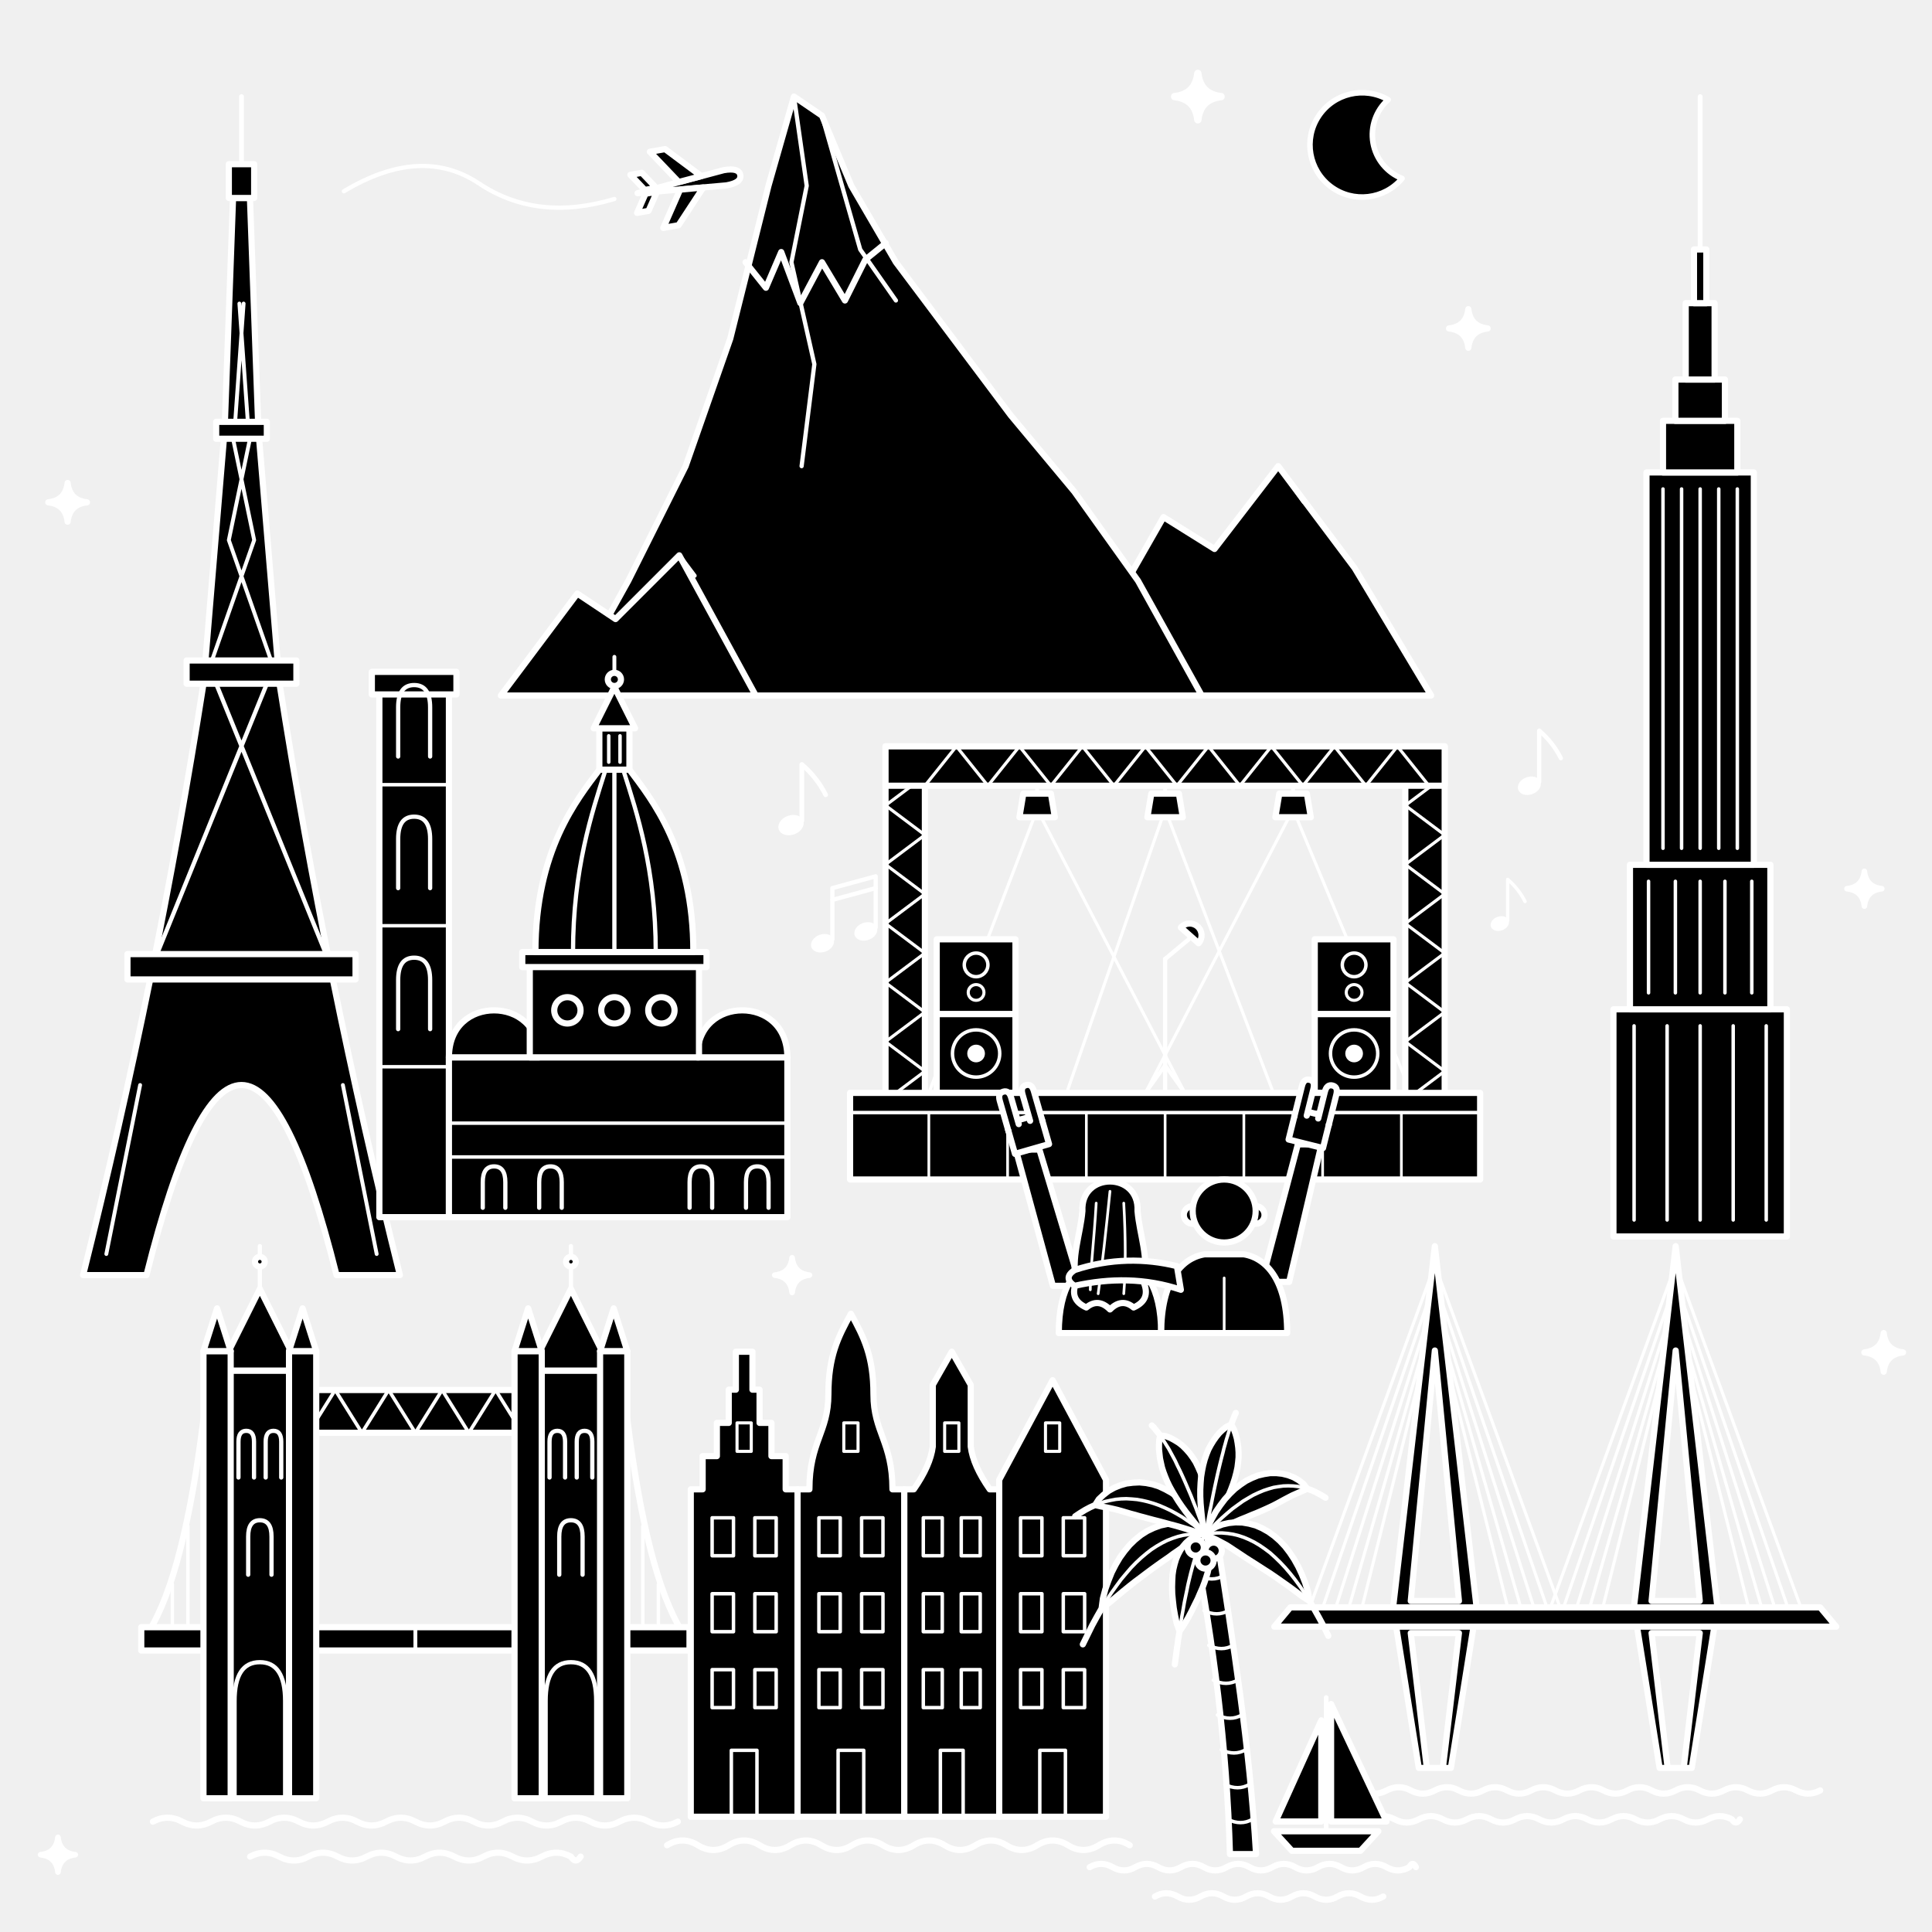
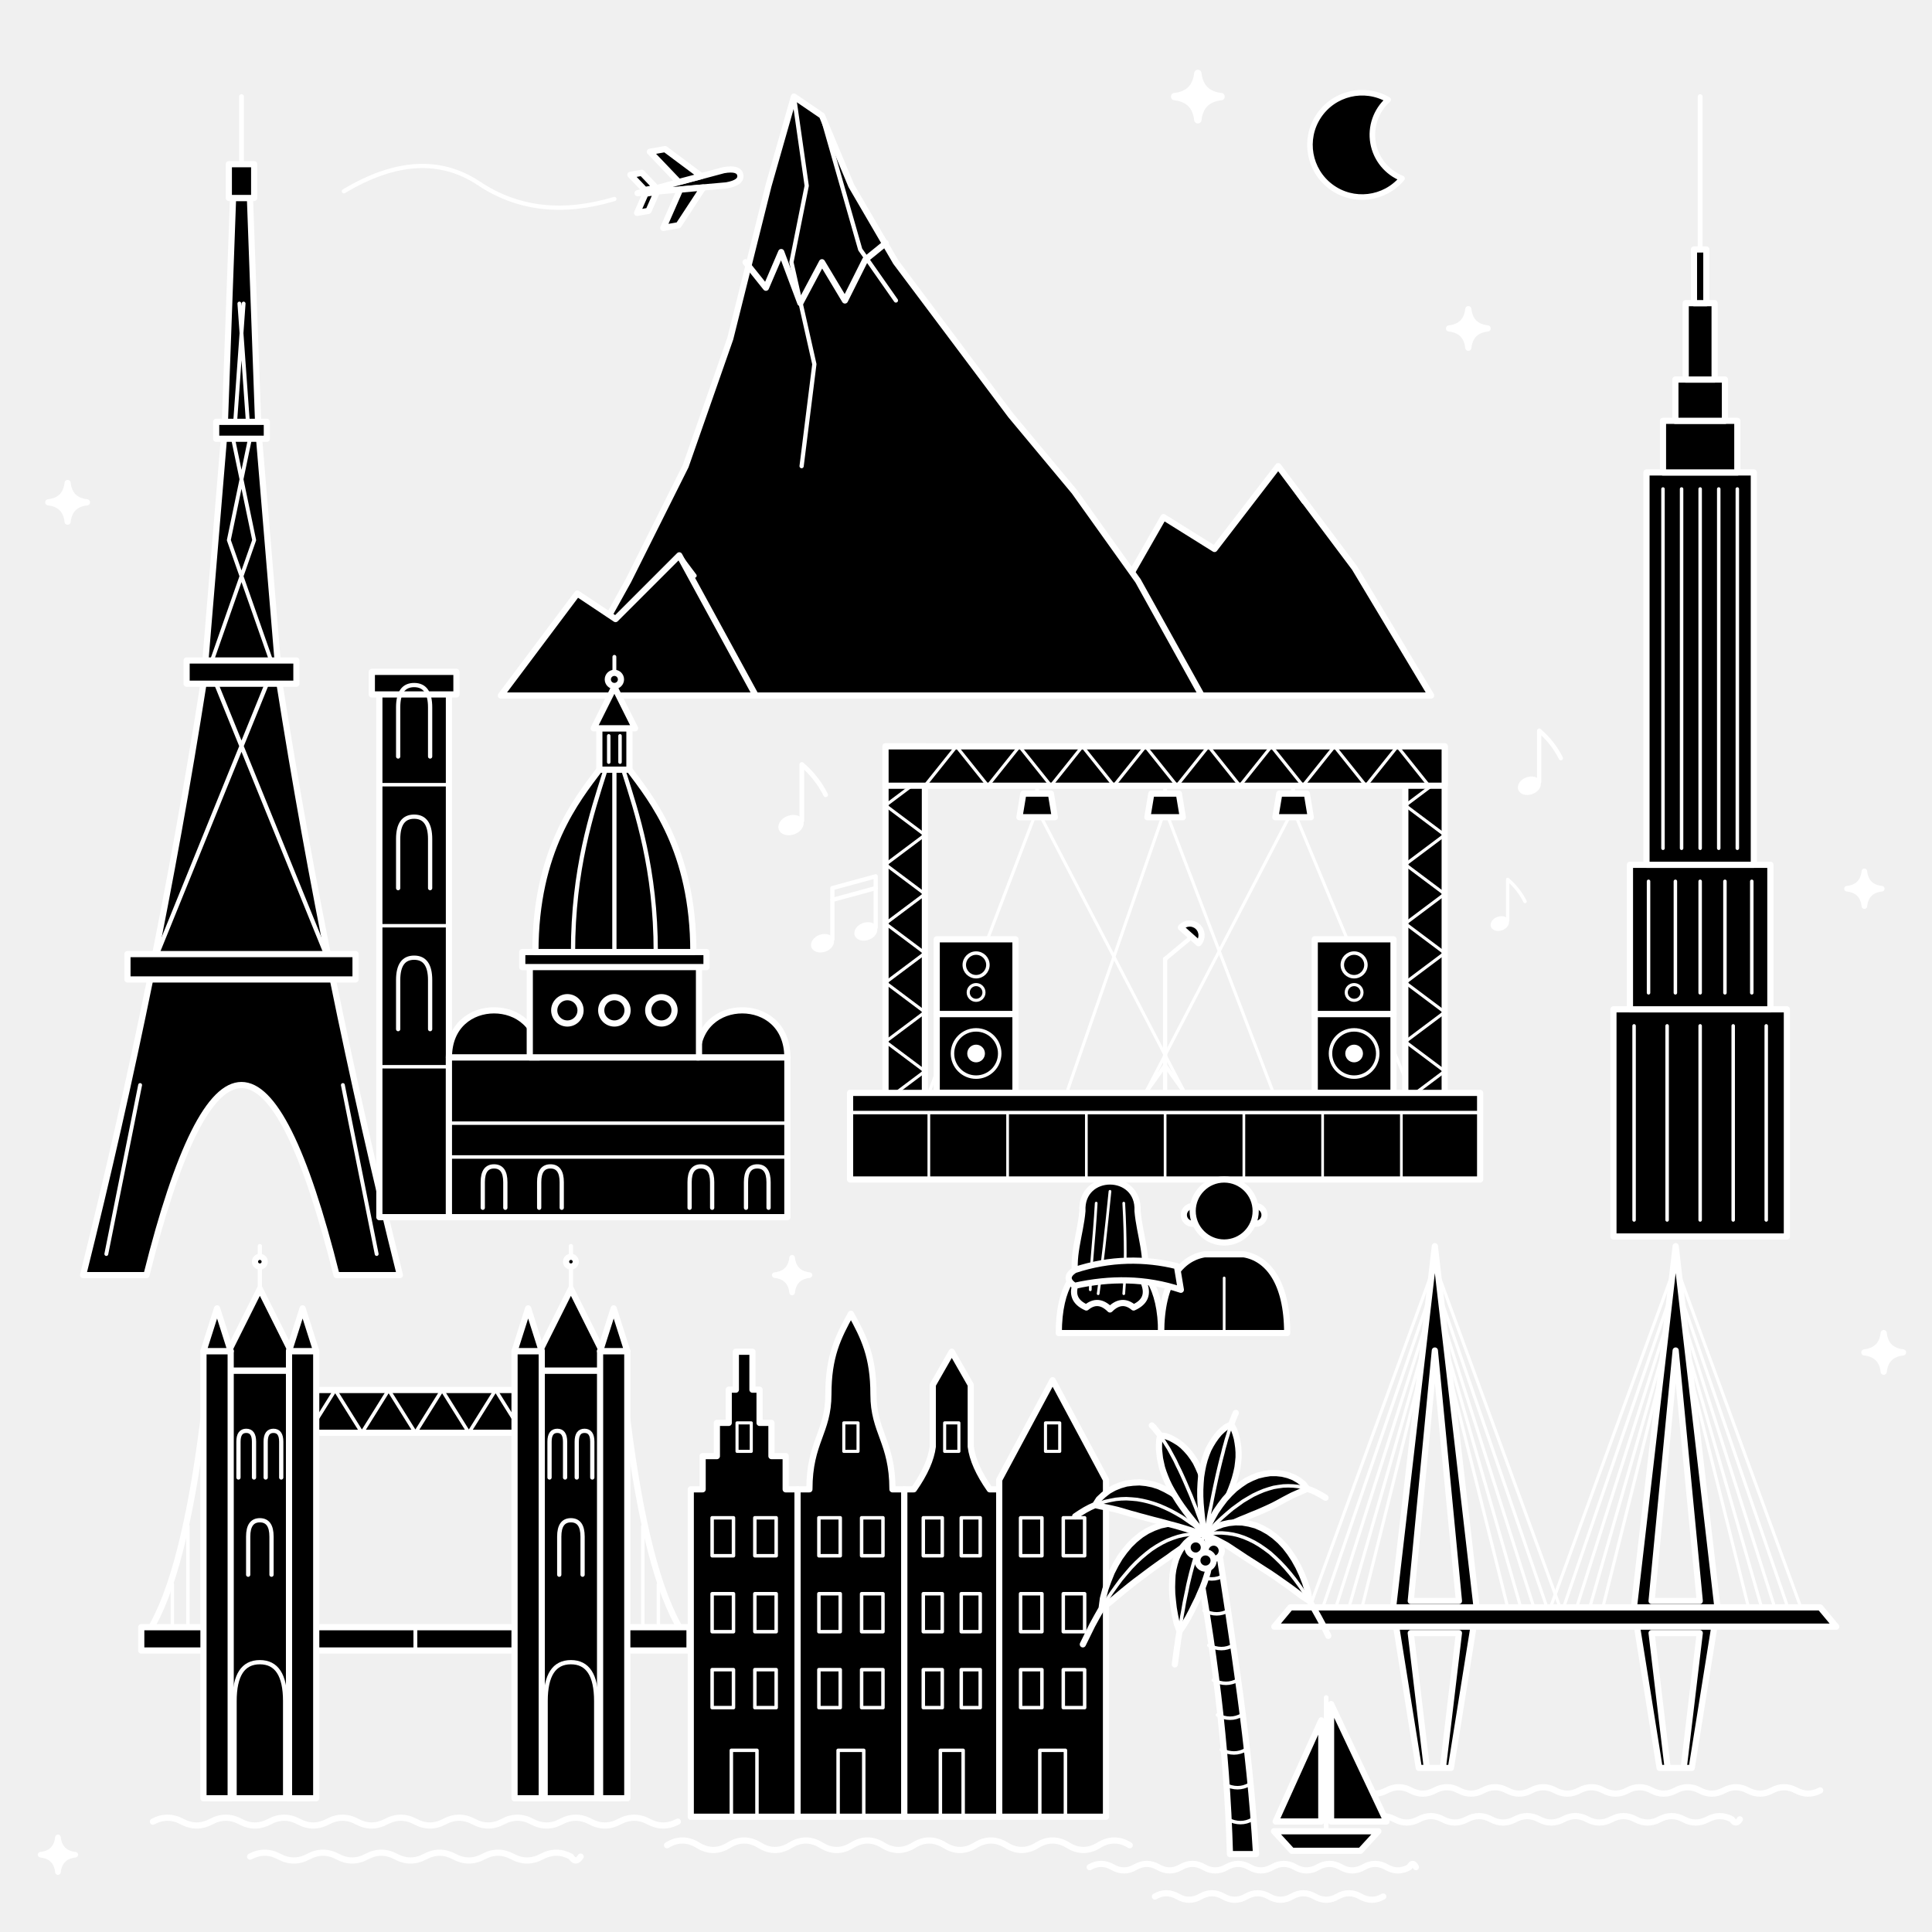
<svg xmlns="http://www.w3.org/2000/svg" viewBox="0 0 1000 1000" width="4000" height="4000">
  <g stroke="#fff" stroke-width="3.2" stroke-linejoin="round" stroke-linecap="round">
    <g transform="translate(500 360) rotate(0) scale(0.6596) translate(-925.0 -700)" stroke-width="4.852">
      <path d="M1000 700 L1080 560 L1120 585 L1170 520 L1230 600 L1290 700 Z" fill="#000" />
      <path d="M1150 545 L1170 520 L1190 548" fill="none" stroke-width="3.335" />
      <path d="M610 700 L660 610 L705 520 L740 420 L770 300 L790 230 L812 245 L835 300 L870 360 L915 420 L960 480 L1010 540 L1060 610 L1110 700 Z" fill="#000" />
      <path d="M752 360 L768 380 L780 352 L795 392 L812 360 L830 390 L846 358 L862 345" fill="none" />
      <path d="M790 230 L800 300 L788 360 L806 440 L796 520" fill="none" stroke-width="3.335" />
      <path d="M812 245 L842 350 L870 390" fill="none" stroke-width="3.335" />
      <path d="M560 700 L620 620 L650 640 L700 590 L760 700 Z" fill="#000" />
      <path d="M690 600 L700 590 L712 606" fill="none" stroke-width="3.335" />
    </g>
    <g transform="translate(125 660) rotate(0) scale(1.0932) translate(-340.0 -700)" stroke-width="2.927">
      <path d="M265 700 Q300 560 322 420 L332 300 L336 190 L344 190 L348 300 L358 420 Q380 560 415 700 L385 700 Q340 520 295 700 Z" fill="#000" />
      <rect x="286" y="548" width="108" height="12" fill="#000" />
      <rect x="314" y="409" width="52" height="11" fill="#000" />
      <rect x="328" y="296" width="24" height="8" fill="#000" />
      <rect x="334" y="174" width="12" height="16" fill="#000" />
      <path d="M340 174 V142" fill="none" stroke-width="2.287" />
      <path d="M300 548 L352 420 M380 548 L328 420" fill="none" stroke-width="2.012" />
      <path d="M326 409 L346 352 M354 409 L334 352 M334 352 L344 304 M346 352 L336 304 M337 296 L341 240 M343 296 L339 240" fill="none" stroke-width="1.830" />
      <path d="M276 690 L292 610 M404 690 L388 610" fill="none" stroke-width="1.830" />
    </g>
    <g transform="translate(880 640) rotate(0) scale(1.0688) translate(-1000.0 -700)" stroke-width="2.994">
      <rect x="958" y="590" width="84" height="110" fill="#000" />
      <rect x="966" y="520" width="68" height="70" fill="#000" />
      <rect x="974" y="330" width="52" height="190" fill="#000" />
      <rect x="982" y="305" width="36" height="25" fill="#000" />
      <rect x="988" y="285" width="24" height="20" fill="#000" />
      <rect x="993" y="248" width="14" height="37" fill="#000" />
      <rect x="997" y="222" width="6" height="26" fill="#000" />
      <path d="M1000 222 V148" fill="none" stroke-width="2.339" />
      <path d="M982 338 V512" fill="none" stroke-width="1.684" />
      <path d="M991 338 V512" fill="none" stroke-width="1.684" />
      <path d="M1000 338 V512" fill="none" stroke-width="1.684" />
      <path d="M1009 338 V512" fill="none" stroke-width="1.684" />
      <path d="M1018 338 V512" fill="none" stroke-width="1.684" />
      <path d="M975 528 V582" fill="none" stroke-width="1.684" />
      <path d="M988 528 V582" fill="none" stroke-width="1.684" />
      <path d="M1000 528 V582" fill="none" stroke-width="1.684" />
      <path d="M1012 528 V582" fill="none" stroke-width="1.684" />
      <path d="M1025 528 V582" fill="none" stroke-width="1.684" />
      <path d="M968 598 V692" fill="none" stroke-width="1.684" />
      <path d="M984 598 V692" fill="none" stroke-width="1.684" />
      <path d="M1000 598 V692" fill="none" stroke-width="1.684" />
      <path d="M1016 598 V692" fill="none" stroke-width="1.684" />
      <path d="M1032 598 V692" fill="none" stroke-width="1.684" />
    </g>
    <g transform="translate(300 630) rotate(0) scale(0.9732) translate(-501.5 -700)" stroke-width="3.288">
      <rect x="395" y="420" width="37" height="280" fill="#000" />
      <rect x="391" y="410" width="45" height="12" fill="#000" />
      <path d="M405 455 V428.9 Q405 417 413.5 417 Q422 417 422 428.9 V455" fill="none" stroke-width="2.261" />
      <path d="M405 525 V498.9 Q405 487 413.5 487 Q422 487 422 498.9 V525" fill="none" stroke-width="2.261" />
      <path d="M405 600 V573.9 Q405 562 413.5 562 Q422 562 422 573.9 V600" fill="none" stroke-width="2.261" />
      <path d="M395 470 H432 M395 545 H432 M395 620 H432" fill="none" stroke-width="1.850" />
      <rect x="432" y="615" width="180" height="85" fill="#000" />
      <path d="M432 650 H612 M432 668 H612" fill="none" stroke-width="1.850" />
      <path d="M450 695 V681.4 Q450 673 456.0 673 Q462 673 462 681.4 V695" fill="none" stroke-width="2.261" />
      <path d="M480 695 V681.4 Q480 673 486.0 673 Q492 673 492 681.4 V695" fill="none" stroke-width="2.261" />
      <path d="M560 695 V681.4 Q560 673 566.0 673 Q572 673 572 681.4 V695" fill="none" stroke-width="2.261" />
      <path d="M590 695 V681.4 Q590 673 596.0 673 Q602 673 602 681.4 V695" fill="none" stroke-width="2.261" />
      <path d="M432 615 C432 598 444 590 456 590 C468 590 480 598 480 615 Z" fill="#000" />
      <path d="M564 615 C564 598 576 590 588 590 C600 590 612 598 612 615 Z" fill="#000" />
      <rect x="475" y="565" width="90" height="50" fill="#000" />
      <rect x="471" y="559" width="98" height="8" fill="#000" />
      <circle cx="495" cy="590" r="7" fill="#000" />
      <circle cx="520" cy="590" r="7" fill="#000" />
      <circle cx="545" cy="590" r="7" fill="#000" />
      <path d="M478 559 C478 505 500 478 512 462 L528 462 C540 478 562 505 562 559 Z" fill="#000" />
      <path d="M520 559 L520 462 M498 559 C498 515 508 485 515 463 M542 559 C542 515 532 485 525 463" fill="none" stroke-width="2.261" />
      <rect x="512" y="440" width="16" height="22" fill="#000" />
      <path d="M517 444 V458 M523 444 V458" fill="none" stroke-width="1.850" />
      <path d="M509 440 L520 418 L531 440 Z" fill="#000" />
      <circle cx="520" cy="414" r="3.5" fill="#000" />
      <path d="M520 410 V402" fill="none" stroke-width="2.055" />
    </g>
    <g transform="translate(600 690) rotate(0) scale(1.0191) translate(-157.0 -318)" stroke-width="3.140">
      <path d="M95 52 L40 196" fill="none" stroke-width="1.570" />
      <path d="M95 52 L170 196" fill="none" stroke-width="1.570" />
      <path d="M160 52 L110 196" fill="none" stroke-width="1.570" />
      <path d="M160 52 L215 196" fill="none" stroke-width="1.570" />
      <path d="M225 52 L150 196" fill="none" stroke-width="1.570" />
      <path d="M225 52 L285 196" fill="none" stroke-width="1.570" />
      <rect x="18" y="20" width="20" height="180" fill="#000" />
      <path d="M18 20 L38 35 L18 50 L38 65 L18 80 L38 95 L18 110 L38 125 L18 140 L38 155 L18 170 L38 185 L18 200" fill="none" stroke-width="1.570" />
      <rect x="282" y="20" width="20" height="180" fill="#000" />
      <path d="M282 20 L302 35 L282 50 L302 65 L282 80 L302 95 L282 110 L302 125 L282 140 L302 155 L282 170 L302 185 L282 200" fill="none" stroke-width="1.570" />
      <rect x="18" y="20" width="284" height="20" fill="#000" />
      <path d="M38 40 L54 20 L70 40 L86 20 L102 40 L118 20 L134 40 L150 20 L166 40 L182 20 L198 40 L214 20 L230 40 L246 20 L262 40 L278 20 L294 40" fill="none" stroke-width="1.570" />
      <path d="M95 40 V44" fill="none" stroke-width="1.962" />
      <path d="M88 44 H102 L104 56 H86 Z" fill="#000" />
      <path d="M160 40 V44" fill="none" stroke-width="1.962" />
      <path d="M153 44 H167 L169 56 H151 Z" fill="#000" />
      <path d="M225 40 V44" fill="none" stroke-width="1.962" />
      <path d="M218 44 H232 L234 56 H216 Z" fill="#000" />
      <rect x="44" y="118" width="40" height="38" fill="#000" />
      <rect x="44" y="156" width="40" height="40" fill="#000" />
      <circle cx="64" cy="131" r="6" fill="none" stroke-width="1.766" />
      <circle cx="64" cy="145" r="4" fill="none" stroke-width="1.570" />
      <circle cx="64" cy="176" r="12" fill="none" stroke-width="1.766" />
      <circle cx="64" cy="176" r="4" fill="#fff" stroke-width="0.981" />
      <rect x="236" y="118" width="40" height="38" fill="#000" />
      <rect x="236" y="156" width="40" height="40" fill="#000" />
      <circle cx="256" cy="131" r="6" fill="none" stroke-width="1.766" />
      <circle cx="256" cy="145" r="4" fill="none" stroke-width="1.570" />
      <circle cx="256" cy="176" r="12" fill="none" stroke-width="1.766" />
      <circle cx="256" cy="176" r="4" fill="#fff" stroke-width="0.981" />
      <path d="M160 196 V128" fill="none" stroke-width="2.159" />
      <path d="M150 196 L160 182 L170 196" fill="none" stroke-width="1.962" />
      <path d="M160 128 L172 118" fill="none" stroke-width="2.159" />
      <path d="M168 112 a6 6 0 1 1 9 8 Z" fill="#000" />
      <rect x="0" y="196" width="320" height="44" fill="#000" />
      <path d="M0 206 H320" fill="none" stroke-width="1.766" />
      <path d="M40 206 V240" fill="none" stroke-width="1.374" />
      <path d="M80 206 V240" fill="none" stroke-width="1.374" />
      <path d="M120 206 V240" fill="none" stroke-width="1.374" />
      <path d="M160 206 V240" fill="none" stroke-width="1.374" />
      <path d="M200 206 V240" fill="none" stroke-width="1.374" />
      <path d="M240 206 V240" fill="none" stroke-width="1.374" />
      <path d="M280 206 V240" fill="none" stroke-width="1.374" />
-       <path d="M103 294 L84.154 224.789 L96.154 224.789 L117 294 Z" fill="#000" />
-       <g transform="translate(90.2 216.8) rotate(-16)">
-         <path d="M-9 8 L-9 -4 Q-9 -8 -5 -8 L5 -8 Q9 -8 9 -4 L9 8 Z" fill="#000" />
-         <path d="M-9 -4 L-9 -20 Q-9 -24 -6 -24 Q-3 -24 -3 -20 L-3 -6" fill="#000" />
-         <path d="M3 -6 L3 -20 Q3 -24 6 -24 Q9 -24 9 -20 L9 -4" fill="#000" />
-       </g>
-       <path d="M209 292 L227.418 222.139 L239.418 222.139 L223 292 Z" fill="#000" />
-       <g transform="translate(233.4 214.1) rotate(14)">
-         <path d="M-9 8 L-9 -4 Q-9 -8 -5 -8 L5 -8 Q9 -8 9 -4 L9 8 Z" fill="#000" />
-         <path d="M-9 -4 L-9 -20 Q-9 -24 -6 -24 Q-3 -24 -3 -20 L-3 -6" fill="#000" />
-         <path d="M3 -6 L3 -20 Q3 -24 6 -24 Q9 -24 9 -20 L9 -4" fill="#000" />
-       </g>
      <path d="M106 318 C106 294 115 284 124 282 L140 282 C149 284 158 294 158 318 Z" fill="#000" />
      <circle cx="132" cy="258" r="14" fill="#000" />
      <path d="M118 256 C117 236 147 236 146 256 C147 268 152 280 149 292 Q153 301 144 305 Q138 300 132 306 Q126 300 120 305 Q111 301 115 292 C112 280 117 268 118 256 Z" fill="#000" />
      <path d="M132 246 C130 266 128 284 126 298 M139 252 C140 270 140 286 139 298 M125 252 C124 270 122 286 122 296" fill="none" stroke-width="1.374" />
      <path d="M158 318 C158 292 168 280 180 278 L200 278 C212 280 222 292 222 318 Z" fill="#000" />
      <circle cx="174" cy="258" r="4.5" fill="#000" />
      <circle cx="206" cy="258" r="4.5" fill="#000" />
      <circle cx="190" cy="256" r="16" fill="#000" />
      <path d="M190 290 V318" fill="none" stroke-width="1.374" />
      <path d="M166 284 C150 280 132 280 114 286 Q108 290 114 294 C132 290 150 290 168 296 Z" fill="#000" />
      <g transform="translate(-30 60) scale(1.1)">
        <ellipse cx="0" cy="0" rx="6" ry="4.5" transform="rotate(-20)" fill="#fff" stroke="none" />
        <path d="M5 -2 V-28 Q12 -22 16 -14" fill="none" stroke-width="2.159" />
      </g>
      <g transform="translate(345 40) scale(1)">
        <ellipse cx="0" cy="0" rx="6" ry="4.5" transform="rotate(-20)" fill="#fff" stroke="none" />
        <path d="M5 -2 V-28 Q12 -22 16 -14" fill="none" stroke-width="2.159" />
      </g>
      <g transform="translate(330 110) scale(0.8)">
        <ellipse cx="0" cy="0" rx="6" ry="4.5" transform="rotate(-20)" fill="#fff" stroke="none" />
        <path d="M5 -2 V-28 Q12 -22 16 -14" fill="none" stroke-width="2.159" />
      </g>
      <g transform="translate(-14 120)">
        <ellipse cx="0" cy="0" rx="6" ry="4.5" transform="rotate(-20)" fill="#fff" stroke="none" />
        <ellipse cx="22" cy="-6" rx="6" ry="4.5" transform="rotate(-20 22 -6)" fill="#fff" stroke="none" />
        <path d="M5 -2 V-28 L27 -34 V-8" fill="none" stroke-width="2.159" />
        <path d="M5 -22 L27 -28" fill="none" stroke-width="2.159" />
      </g>
    </g>
    <g transform="translate(805 945) rotate(0) scale(0.831) translate(-1225.0 -736)" stroke-width="3.851">
      <path d="M1148.036 392 L1072.036 600 M1151.964 392 L1227.964 600" fill="none" stroke-width="1.925" />
      <path d="M1146.187 408 L1080.187 600 M1153.813 408 L1219.813 600" fill="none" stroke-width="1.925" />
      <path d="M1144.338 424 L1088.338 600 M1155.662 424 L1211.662 600" fill="none" stroke-width="1.925" />
      <path d="M1142.489 440 L1096.489 600 M1157.511 440 L1203.511 600" fill="none" stroke-width="1.925" />
      <path d="M1140.64 456 L1104.64 600 M1159.36 456 L1195.36 600" fill="none" stroke-width="1.925" />
      <path d="M1140 700 L1124 600 L1150 375 L1176 600 L1160 700 Z M1135 596 L1150 440 L1165 596 Z M1135 616 L1145 700 L1155 700 L1165 616 Z" fill="#000" fill-rule="evenodd" />
      <path d="M1298.036 392 L1222.036 600 M1301.964 392 L1377.964 600" fill="none" stroke-width="1.925" />
      <path d="M1296.187 408 L1230.187 600 M1303.813 408 L1369.813 600" fill="none" stroke-width="1.925" />
      <path d="M1294.338 424 L1238.338 600 M1305.662 424 L1361.662 600" fill="none" stroke-width="1.925" />
      <path d="M1292.489 440 L1246.489 600 M1307.511 440 L1353.511 600" fill="none" stroke-width="1.925" />
      <path d="M1290.64 456 L1254.64 600 M1309.36 456 L1345.36 600" fill="none" stroke-width="1.925" />
      <path d="M1290 700 L1274 600 L1300 375 L1326 600 L1310 700 Z M1285 596 L1300 440 L1315 596 Z M1285 616 L1295 700 L1305 700 L1315 616 Z" fill="#000" fill-rule="evenodd" />
      <path d="M1050 612 L1060 600 H1390 L1400 612 Z" fill="#000" />
      <path d="M1060 714 Q1067.5 710 1075.0 714 Q1082.5 718 1090.0 714 Q1097.5 710 1105.0 714 Q1112.5 718 1120.0 714 Q1127.5 710 1135.0 714 Q1142.5 718 1150.0 714 Q1157.5 710 1165.0 714 Q1172.5 718 1180.0 714 Q1187.5 710 1195.0 714 Q1202.5 718 1210.0 714 Q1217.5 710 1225.0 714 Q1232.5 718 1240.0 714 Q1247.5 710 1255.0 714 Q1262.5 718 1270.0 714 Q1277.5 710 1285.0 714 Q1292.5 718 1300.0 714 Q1307.5 710 1315.0 714 Q1322.5 718 1330.0 714 Q1337.5 710 1345.0 714 Q1352.5 718 1360.0 714 Q1367.5 710 1375.0 714 Q1382.5 718 1390.0 714" fill="none" />
      <path d="M1110 732 Q1117.5 728 1125.0 732 Q1132.5 736 1140.0 732 Q1147.5 728 1155.0 732 Q1162.5 736 1170.0 732 Q1177.5 728 1185.0 732 Q1192.5 736 1200.0 732 Q1207.5 728 1215.0 732 Q1222.5 736 1230.0 732 Q1237.5 728 1245.0 732 Q1252.5 736 1260.0 732 Q1267.5 728 1275.0 732 Q1282.5 736 1290.0 732 Q1297.5 728 1305.0 732 Q1312.5 736 1320.0 732 Q1327.5 728 1335.0 732 Q1337.5 736 1340 732" fill="none" />
    </g>
    <g transform="translate(215 965) rotate(0) scale(1.0063) translate(-825.0 -734)" stroke-width="3.180">
      <path d="M716 505 Q706 585 688 614 M934 505 Q944 585 962 614" fill="none" />
      <path d="M708 560 V614 M700 590 V614 M942 560 V614 M950 590 V614" fill="none" stroke-width="1.789" />
      <rect x="770" y="490" width="110" height="22" fill="#000" />
      <path d="M770 512 L783.75 490 L797.5 512 L811.25 490 L825 512 L838.75 490 L852.5 512 L866.25 490 L880 512" fill="none" stroke-width="1.789" />
      <rect x="684" y="612" width="282" height="12" fill="#000" />
      <path d="M825 612 V624" fill="none" stroke-width="1.988" />
      <rect x="720" y="480" width="50" height="220" fill="#000" />
      <path d="M724 480 L745 438 L766 480 Z" fill="#000" />
      <path d="M745 438 V416" fill="none" stroke-width="2.186" />
      <circle cx="745" cy="424" r="2.5" fill="#000" />
      <rect x="716" y="470" width="14" height="230" fill="#000" />
      <path d="M716 470 L723 448 L730 470 Z" fill="#000" />
      <rect x="760" y="470" width="14" height="230" fill="#000" />
      <path d="M760 470 L767 448 L774 470 Z" fill="#000" />
      <path d="M734 535 V516.6 Q734 511 738.0 511 Q742 511 742 516.6 V535" fill="none" stroke-width="2.186" />
      <path d="M748 535 V516.6 Q748 511 752.0 511 Q756 511 756 516.6 V535" fill="none" stroke-width="2.186" />
      <path d="M739 585 V565.4 Q739 557 745.0 557 Q751 557 751 565.4 V585" fill="none" stroke-width="2.186" />
      <path d="M732 700 V650 Q732 630 745 630 Q758 630 758 650 V700" fill="none" stroke-width="2.186" />
      <rect x="880" y="480" width="50" height="220" fill="#000" />
      <path d="M884 480 L905 438 L926 480 Z" fill="#000" />
      <path d="M905 438 V416" fill="none" stroke-width="2.186" />
      <circle cx="905" cy="424" r="2.5" fill="#000" />
      <rect x="876" y="470" width="14" height="230" fill="#000" />
      <path d="M876 470 L883 448 L890 470 Z" fill="#000" />
      <rect x="920" y="470" width="14" height="230" fill="#000" />
      <path d="M920 470 L927 448 L934 470 Z" fill="#000" />
      <path d="M894 535 V516.6 Q894 511 898.0 511 Q902 511 902 516.6 V535" fill="none" stroke-width="2.186" />
      <path d="M908 535 V516.6 Q908 511 912.0 511 Q916 511 916 516.6 V535" fill="none" stroke-width="2.186" />
      <path d="M899 585 V565.4 Q899 557 905.0 557 Q911 557 911 565.4 V585" fill="none" stroke-width="2.186" />
      <path d="M892 700 V650 Q892 630 905 630 Q918 630 918 650 V700" fill="none" stroke-width="2.186" />
      <path d="M690 712 Q697.5 708 705.0 712 Q712.5 716 720.0 712 Q727.5 708 735.0 712 Q742.5 716 750.0 712 Q757.5 708 765.0 712 Q772.5 716 780.0 712 Q787.5 708 795.0 712 Q802.5 716 810.0 712 Q817.5 708 825.0 712 Q832.5 716 840.0 712 Q847.5 708 855.0 712 Q862.5 716 870.0 712 Q877.5 708 885.0 712 Q892.5 716 900.0 712 Q907.5 708 915.0 712 Q922.5 716 930.0 712 Q937.5 708 945.0 712 Q952.5 716 960.0 712" fill="none" />
      <path d="M740 730 Q747.5 726 755.0 730 Q762.5 734 770.0 730 Q777.5 726 785.0 730 Q792.5 734 800.0 730 Q807.5 726 815.0 730 Q822.5 734 830.0 730 Q837.5 726 845.0 730 Q852.5 734 860.0 730 Q867.5 726 875.0 730 Q882.5 734 890.0 730 Q897.5 726 905.0 730 Q907.5 734 910 730" fill="none" />
    </g>
    <g transform="translate(465 960) rotate(0) scale(1.2281) translate(-117.5 -716)" stroke-width="2.606">
      <path d="M30 700 V562 H35 V548 H41 V534 H46 V520 H49 V504 H56 V520 H59 V534 H64 V548 H70 V562 H75 V700 Z" fill="#000" />
      <rect x="39.0" y="574" width="9.0" height="16" fill="none" stroke-width="1.466" />
      <rect x="57.0" y="574" width="9.0" height="16" fill="none" stroke-width="1.466" />
      <rect x="39.0" y="606" width="9.0" height="16" fill="none" stroke-width="1.466" />
      <rect x="57.0" y="606" width="9.0" height="16" fill="none" stroke-width="1.466" />
      <rect x="39.0" y="638" width="9.0" height="16" fill="none" stroke-width="1.466" />
      <rect x="57.0" y="638" width="9.0" height="16" fill="none" stroke-width="1.466" />
      <rect x="47.1" y="672" width="10.8" height="28" fill="none" stroke-width="1.466" />
      <rect x="49.5" y="534" width="6" height="12" fill="none" stroke-width="1.303" />
      <path d="M75 700 V562 H80 C80 542 88 538 88 522 C88 506 92 498 97.5 488 C103 498 107 506 107 522 C107 538 115 542 115 562 H120 V700 Z" fill="#000" />
      <rect x="84.0" y="574" width="9.0" height="16" fill="none" stroke-width="1.466" />
      <rect x="102.0" y="574" width="9.0" height="16" fill="none" stroke-width="1.466" />
      <rect x="84.0" y="606" width="9.0" height="16" fill="none" stroke-width="1.466" />
      <rect x="102.0" y="606" width="9.0" height="16" fill="none" stroke-width="1.466" />
      <rect x="84.0" y="638" width="9.0" height="16" fill="none" stroke-width="1.466" />
      <rect x="102.0" y="638" width="9.0" height="16" fill="none" stroke-width="1.466" />
      <rect x="92.1" y="672" width="10.8" height="28" fill="none" stroke-width="1.466" />
      <rect x="94.5" y="534" width="6" height="12" fill="none" stroke-width="1.303" />
      <path d="M120 700 V562 H124 Q131 552 132 544 V518 L140 504 L148 518 V544 Q149 552 156 562 H160 V700 Z" fill="#000" />
      <rect x="128.0" y="574" width="8.0" height="16" fill="none" stroke-width="1.466" />
      <rect x="144.0" y="574" width="8.0" height="16" fill="none" stroke-width="1.466" />
      <rect x="128.0" y="606" width="8.0" height="16" fill="none" stroke-width="1.466" />
      <rect x="144.0" y="606" width="8.0" height="16" fill="none" stroke-width="1.466" />
      <rect x="128.0" y="638" width="8.0" height="16" fill="none" stroke-width="1.466" />
      <rect x="144.0" y="638" width="8.0" height="16" fill="none" stroke-width="1.466" />
      <rect x="135.2" y="672" width="9.6" height="28" fill="none" stroke-width="1.466" />
      <rect x="137.0" y="534" width="6" height="12" fill="none" stroke-width="1.303" />
      <path d="M160 700 V558 L182.5 516 L205 558 V700 Z" fill="#000" />
      <rect x="169.0" y="574" width="9.0" height="16" fill="none" stroke-width="1.466" />
      <rect x="187.0" y="574" width="9.0" height="16" fill="none" stroke-width="1.466" />
      <rect x="169.0" y="606" width="9.0" height="16" fill="none" stroke-width="1.466" />
      <rect x="187.0" y="606" width="9.0" height="16" fill="none" stroke-width="1.466" />
      <rect x="169.0" y="638" width="9.0" height="16" fill="none" stroke-width="1.466" />
      <rect x="187.0" y="638" width="9.0" height="16" fill="none" stroke-width="1.466" />
      <rect x="177.1" y="672" width="10.8" height="28" fill="none" stroke-width="1.466" />
      <rect x="179.5" y="534" width="6" height="12" fill="none" stroke-width="1.303" />
      <path d="M20 712 Q26.5 708 33.0 712 Q39.5 716 46.0 712 Q52.5 708 59.0 712 Q65.5 716 72.0 712 Q78.5 708 85.0 712 Q91.5 716 98.0 712 Q104.5 708 111.0 712 Q117.5 716 124.0 712 Q130.5 708 137.0 712 Q143.5 716 150.0 712 Q156.5 708 163.0 712 Q169.5 716 176.0 712 Q182.5 708 189.0 712 Q195.5 716 202.0 712 Q208.5 708 215.0 712" fill="none" />
    </g>
    <g transform="translate(640 985) rotate(0) scale(0.8442) translate(-1390.0 -738)" stroke-width="3.791">
      <path d="M1386 708 C1384 640 1376 580 1364 516 L1378 514 C1388 580 1398 640 1402 708 Z" fill="#000" />
      <path d="M1384.7 686.7 q8 4 15 0" fill="none" stroke-width="2.132" />
      <path d="M1382.9 665.3 q8 4 15 0" fill="none" stroke-width="2.132" />
      <path d="M1380.7 644.0 q8 4 15 0" fill="none" stroke-width="2.132" />
      <path d="M1378.3 622.7 q8 4 15 0" fill="none" stroke-width="2.132" />
      <path d="M1375.8 601.3 q8 4 15 0" fill="none" stroke-width="2.132" />
      <path d="M1373.0 580.0 q8 4 15 0" fill="none" stroke-width="2.132" />
      <path d="M1370.1 558.7 q8 4 15 0" fill="none" stroke-width="2.132" />
      <path d="M1367.1 537.3 q8 4 15 0" fill="none" stroke-width="2.132" />
      <path d="M1371.0 512.0 L1367.7 509.2 L1364.0 507.4 L1360.1 506.2 L1356.0 505.4 L1351.8 505.3 L1347.6 505.6 L1343.4 506.5 L1339.3 508.0 L1335.3 509.9 L1331.5 512.3 L1327.9 515.2 L1324.5 518.5 L1321.4 522.2 L1318.5 526.2 L1315.9 530.6 L1313.5 535.3 L1311.5 540.3 L1309.6 545.6 L1308.1 551.3 L1307.3 557.4 L1304.4 562.5 L1301.5 567.8 L1298.7 573.5 L1295.8 579.4 L1295.8 579.4 L1298.7 573.5 L1301.5 567.8 L1304.4 562.5 L1307.3 557.4 L1312.1 553.8 L1316.4 550.2 L1320.5 546.8 L1324.3 543.7 L1328.0 540.8 L1331.5 538.2 L1334.8 535.7 L1337.9 533.4 L1340.8 531.3 L1343.6 529.3 L1346.2 527.5 L1348.8 525.7 L1351.2 523.9 L1353.7 522.2 L1356.1 520.5 L1358.7 518.8 L1361.4 517.2 L1364.3 515.6 L1367.5 514.0 L1371.0 512.0 Z" fill="#000" />
      <path d="M1371.0 512.0 L1367.6 511.7 L1364.2 511.7 L1360.8 512.0 L1357.4 512.5 L1354.1 513.3 L1350.8 514.4 L1347.5 515.7 L1344.3 517.3 L1341.0 519.2 L1337.8 521.3 L1334.7 523.7 L1331.5 526.4 L1328.4 529.3 L1325.3 532.5 L1322.3 536.0 L1319.2 539.7 L1316.2 543.8 L1313.2 548.0 L1310.2 552.6 L1307.3 557.4 L1304.4 562.5 L1301.5 567.8 L1298.7 573.5 L1295.8 579.4" fill="none" stroke-width="2.132" />
      <path d="M1371.0 512.0 L1368.9 507.1 L1366.3 502.8 L1363.4 498.9 L1360.4 495.3 L1357.2 492.0 L1353.8 489.1 L1350.2 486.5 L1346.4 484.4 L1342.6 482.6 L1338.6 481.3 L1334.6 480.5 L1330.5 480.1 L1326.5 480.3 L1322.5 480.8 L1318.7 481.9 L1315.0 483.4 L1311.6 485.3 L1308.5 487.7 L1305.6 490.4 L1303.3 494.0 L1300.2 495.4 L1297.2 497.0 L1294.1 498.9 L1291.1 500.9 L1291.1 500.9 L1294.1 498.9 L1297.2 497.0 L1300.2 495.4 L1303.3 494.0 L1307.2 494.9 L1310.6 495.5 L1313.8 496.2 L1316.8 496.9 L1319.7 497.7 L1322.4 498.5 L1325.1 499.3 L1327.8 500.0 L1330.5 500.8 L1333.2 501.5 L1336.1 502.3 L1339.1 503.1 L1342.3 503.9 L1345.7 504.8 L1349.3 505.8 L1353.1 506.8 L1357.2 508.0 L1361.4 509.3 L1366.0 510.8 L1371.0 512.0 Z" fill="#000" />
      <path d="M1371.0 512.0 L1367.4 509.0 L1363.7 506.2 L1360.1 503.7 L1356.6 501.3 L1353.0 499.2 L1349.5 497.3 L1346.1 495.7 L1342.6 494.2 L1339.2 493.0 L1335.8 492.0 L1332.4 491.2 L1329.1 490.6 L1325.8 490.3 L1322.5 490.1 L1319.2 490.2 L1316.0 490.5 L1312.8 491.1 L1309.6 491.8 L1306.4 492.8 L1303.3 494.0 L1300.2 495.4 L1297.2 497.0 L1294.1 498.9 L1291.1 500.9" fill="none" stroke-width="2.132" />
      <path d="M1371.0 512.0 L1371.8 506.9 L1372.0 502.2 L1372.0 497.6 L1371.8 493.3 L1371.4 489.0 L1370.8 485.0 L1370.0 481.2 L1369.0 477.5 L1367.9 474.0 L1366.5 470.8 L1365.0 467.7 L1363.2 464.9 L1361.3 462.3 L1359.2 459.9 L1357.0 457.7 L1354.6 455.8 L1352.0 454.2 L1349.4 452.8 L1346.5 451.7 L1343.2 451.3 L1341.9 449.6 L1340.6 448.0 L1339.4 446.5 L1338.1 445.2 L1338.1 445.2 L1339.4 446.5 L1340.6 448.0 L1341.9 449.6 L1343.2 451.3 L1342.6 454.4 L1342.5 457.2 L1342.5 459.9 L1342.8 462.7 L1343.1 465.4 L1343.7 468.2 L1344.3 470.9 L1345.2 473.7 L1346.3 476.6 L1347.5 479.5 L1348.9 482.4 L1350.6 485.5 L1352.4 488.5 L1354.4 491.7 L1356.6 494.9 L1359.0 498.2 L1361.6 501.5 L1364.4 505.0 L1367.4 508.5 L1371.0 512.0 Z" fill="#000" />
      <path d="M1371.0 512.0 L1369.5 507.8 L1368.0 503.7 L1366.5 499.7 L1365.1 495.8 L1363.6 492.1 L1362.2 488.5 L1360.7 485.0 L1359.3 481.7 L1357.9 478.5 L1356.5 475.4 L1355.1 472.4 L1353.7 469.6 L1352.4 466.8 L1351.0 464.2 L1349.7 461.8 L1348.4 459.4 L1347.0 457.2 L1345.7 455.1 L1344.4 453.1 L1343.2 451.3 L1341.9 449.6 L1340.6 448.0 L1339.4 446.5 L1338.1 445.2" fill="none" stroke-width="2.132" />
      <path d="M1371.0 512.0 L1374.3 507.8 L1376.9 503.7 L1379.3 499.6 L1381.4 495.7 L1383.4 491.9 L1385.1 488.1 L1386.6 484.5 L1387.9 481.0 L1389.0 477.6 L1389.9 474.2 L1390.6 471.0 L1391.0 467.8 L1391.3 464.7 L1391.3 461.7 L1391.1 458.8 L1390.7 455.9 L1390.2 453.1 L1389.4 450.3 L1388.4 447.5 L1386.8 444.6 L1387.5 442.6 L1388.2 440.8 L1388.9 439.0 L1389.6 437.5 L1389.6 437.5 L1388.9 439.0 L1388.2 440.8 L1387.5 442.6 L1386.8 444.6 L1383.9 446.0 L1381.6 447.8 L1379.5 449.8 L1377.6 452.1 L1375.9 454.5 L1374.3 457.1 L1372.8 459.9 L1371.6 462.9 L1370.5 466.1 L1369.6 469.5 L1368.9 473.0 L1368.3 476.7 L1368.0 480.5 L1367.8 484.5 L1367.8 488.7 L1368.0 493.0 L1368.4 497.5 L1368.9 502.2 L1369.6 507.0 L1371.0 512.0 Z" fill="#000" />
      <path d="M1371.0 512.0 L1371.9 507.4 L1372.7 502.9 L1373.5 498.5 L1374.4 494.3 L1375.2 490.2 L1376.0 486.2 L1376.8 482.4 L1377.6 478.7 L1378.4 475.1 L1379.2 471.7 L1380.0 468.4 L1380.8 465.2 L1381.6 462.2 L1382.3 459.3 L1383.1 456.5 L1383.8 453.9 L1384.6 451.4 L1385.3 449.0 L1386.1 446.7 L1386.8 444.6 L1387.5 442.6 L1388.2 440.8 L1388.9 439.0 L1389.6 437.5" fill="none" stroke-width="2.132" />
      <path d="M1371.0 512.0 L1376.2 510.1 L1380.7 508.1 L1385.0 506.2 L1389.0 504.4 L1392.7 502.8 L1396.2 501.4 L1399.5 500.0 L1402.5 498.8 L1405.3 497.6 L1408.0 496.4 L1410.4 495.3 L1412.7 494.2 L1415.0 493.0 L1417.2 491.8 L1419.4 490.6 L1421.7 489.4 L1424.2 488.1 L1426.9 486.9 L1429.9 485.6 L1433.4 484.0 L1436.2 485.0 L1439.0 486.3 L1441.8 487.8 L1444.6 489.5 L1444.6 489.5 L1441.8 487.8 L1439.0 486.3 L1436.2 485.0 L1433.4 484.0 L1431.0 481.0 L1428.2 478.8 L1425.1 477.0 L1421.7 475.7 L1418.1 474.8 L1414.4 474.4 L1410.7 474.4 L1406.9 475.0 L1403.1 475.9 L1399.4 477.4 L1395.8 479.2 L1392.4 481.5 L1389.0 484.1 L1385.9 487.1 L1382.9 490.4 L1380.1 494.1 L1377.4 498.0 L1375.0 502.3 L1372.7 506.8 L1371.0 512.0 Z" fill="#000" />
      <path d="M1371.0 512.0 L1374.4 508.4 L1377.7 505.0 L1381.0 501.9 L1384.3 499.0 L1387.5 496.3 L1390.8 493.9 L1394.0 491.6 L1397.2 489.7 L1400.3 487.9 L1403.5 486.4 L1406.6 485.1 L1409.6 484.1 L1412.7 483.2 L1415.7 482.7 L1418.7 482.3 L1421.7 482.2 L1424.7 482.3 L1427.6 482.6 L1430.5 483.2 L1433.4 484.0 L1436.2 485.0 L1439.0 486.3 L1441.8 487.8 L1444.6 489.5" fill="none" stroke-width="2.132" />
      <path d="M1371.0 512.0 L1374.7 513.9 L1378.0 515.4 L1381.0 517.0 L1383.8 518.5 L1386.3 520.1 L1388.7 521.7 L1391.0 523.2 L1393.4 524.8 L1395.8 526.4 L1398.3 528.0 L1401.0 529.7 L1403.8 531.5 L1406.9 533.5 L1410.2 535.6 L1413.6 537.9 L1417.3 540.5 L1421.3 543.3 L1425.4 546.3 L1429.8 549.6 L1434.8 552.9 L1437.7 557.8 L1440.6 563.0 L1443.5 568.4 L1446.3 574.2 L1446.3 574.2 L1443.5 568.4 L1440.6 563.0 L1437.7 557.8 L1434.8 552.9 L1433.8 547.0 L1432.1 541.6 L1430.1 536.5 L1427.9 531.8 L1425.4 527.3 L1422.7 523.2 L1419.8 519.4 L1416.6 516.0 L1413.2 513.0 L1409.6 510.4 L1405.7 508.2 L1401.8 506.5 L1397.7 505.4 L1393.6 504.7 L1389.4 504.6 L1385.4 505.0 L1381.4 505.9 L1377.7 507.3 L1374.2 509.2 L1371.0 512.0 Z" fill="#000" />
      <path d="M1371.0 512.0 L1374.4 511.4 L1377.9 511.1 L1381.2 511.1 L1384.6 511.4 L1387.9 511.9 L1391.2 512.7 L1394.5 513.8 L1397.8 515.2 L1401.0 516.8 L1404.2 518.7 L1407.4 520.9 L1410.6 523.3 L1413.7 526.1 L1416.8 529.1 L1419.9 532.4 L1422.9 535.9 L1425.9 539.7 L1428.9 543.8 L1431.9 548.2 L1434.8 552.9 L1437.7 557.8 L1440.6 563.0 L1443.5 568.4 L1446.3 574.2" fill="none" stroke-width="2.132" />
      <path d="M1371.0 512.0 L1368.0 512.0 L1365.5 512.8 L1363.2 513.9 L1361.0 515.4 L1359.0 517.2 L1357.2 519.3 L1355.6 521.7 L1354.2 524.3 L1353.0 527.1 L1352.1 530.1 L1351.3 533.4 L1350.8 536.8 L1350.6 540.5 L1350.5 544.3 L1350.6 548.4 L1351.0 552.6 L1351.5 557.0 L1352.3 561.6 L1353.3 566.4 L1355.1 571.4 L1354.3 576.2 L1353.6 581.2 L1352.9 586.4 L1352.2 591.7 L1352.2 591.7 L1352.9 586.4 L1353.6 581.2 L1354.3 576.2 L1355.1 571.4 L1358.0 567.1 L1360.4 563.0 L1362.5 559.0 L1364.4 555.1 L1366.2 551.5 L1367.7 548.0 L1369.2 544.6 L1370.4 541.4 L1371.4 538.4 L1372.3 535.5 L1372.9 532.8 L1373.4 530.2 L1373.7 527.7 L1373.8 525.3 L1373.7 523.1 L1373.5 520.9 L1373.2 518.7 L1372.7 516.6 L1372.1 514.5 L1371.0 512.0 Z" fill="#000" />
      <path d="M1371.0 512.0 L1370.1 513.3 L1369.3 514.8 L1368.4 516.5 L1367.6 518.3 L1366.8 520.3 L1365.9 522.5 L1365.1 524.8 L1364.3 527.4 L1363.5 530.1 L1362.7 533.0 L1361.9 536.0 L1361.1 539.3 L1360.3 542.7 L1359.6 546.2 L1358.8 550.0 L1358.0 553.9 L1357.3 558.0 L1356.5 562.3 L1355.8 566.8 L1355.1 571.4 L1354.3 576.2 L1353.6 581.2 L1352.9 586.4 L1352.2 591.7" fill="none" stroke-width="2.132" />
      <circle cx="1365" cy="520" r="5" fill="#000" />
      <circle cx="1376" cy="522" r="5" fill="#000" />
      <circle cx="1371" cy="528" r="5" fill="#000" />
      <path d="M1413 694 L1477 694 L1466 706 L1424 706 Z" fill="#000" />
      <path d="M1445 694 V612" fill="none" stroke-width="2.843" />
      <path d="M1448 616 L1448 688 L1482 688 Z" fill="#000" />
      <path d="M1442 626 L1442 688 L1414 688 Z" fill="#000" />
      <path d="M1300 716 Q1307.0 712 1314.0 716 Q1321.0 720 1328.0 716 Q1335.0 712 1342.0 716 Q1349.0 720 1356.0 716 Q1363.0 712 1370.0 716 Q1377.0 720 1384.0 716 Q1391.0 712 1398.0 716 Q1405.0 720 1412.0 716 Q1419.0 712 1426.0 716 Q1433.0 720 1440.0 716 Q1447.0 712 1454.0 716 Q1461.0 720 1468.0 716 Q1475.0 712 1482.0 716 Q1489.0 720 1496.0 716 Q1498.0 712 1500 716" fill="none" />
      <path d="M1340 734 Q1347.0 730 1354.0 734 Q1361.0 738 1368.0 734 Q1375.0 730 1382.0 734 Q1389.0 738 1396.0 734 Q1403.0 730 1410.0 734 Q1417.0 738 1424.0 734 Q1431.0 730 1438.0 734 Q1445.0 738 1452.0 734 Q1459.0 730 1466.0 734 Q1473.0 738 1480.0 734" fill="none" />
    </g>
    <g transform="translate(330 100) rotate(-10)">
      <g>
        <path d="M0 0 L46 -4 Q54 -4 54 0 Q54 4 46 4 L0 0 Z" fill="#000" />
        <path d="M22 -2 L10 -20 L18 -20 L34 -3 Z" fill="#000" />
        <path d="M22 2 L10 20 L18 20 L34 3 Z" fill="#000" />
        <path d="M4 -1 L-2 -10 L4 -10 L10 -1 Z" fill="#000" />
        <path d="M4 1 L-2 10 L4 10 L10 1 Z" fill="#000" />
      </g>
    </g>
    <path d="M318 103 q-40 12 -70 -8 q-30 -20 -70 4" fill="none" stroke-width="2.200" />
    <g transform="translate(705 75) scale(0.9)">
      <path d="M15 -26 A30 30 0 1 0 23 19.3 A27 27 0 0 1 15 -26 Z" fill="#000" />
    </g>
    <g transform="translate(620 50) scale(1.2)">
      <path d="M0 -10 Q1 -1 10 0 Q1 1 0 10 Q-1 1 -10 0 Q-1 -1 0 -10 Z" fill="#fff" />
    </g>
    <g transform="translate(35 260) scale(1)">
      <path d="M0 -10 Q1 -1 10 0 Q1 1 0 10 Q-1 1 -10 0 Q-1 -1 0 -10 Z" fill="#fff" />
    </g>
    <g transform="translate(965 460) scale(0.9)">
      <path d="M0 -10 Q1 -1 10 0 Q1 1 0 10 Q-1 1 -10 0 Q-1 -1 0 -10 Z" fill="#fff" />
    </g>
    <g transform="translate(975 700) scale(1)">
      <path d="M0 -10 Q1 -1 10 0 Q1 1 0 10 Q-1 1 -10 0 Q-1 -1 0 -10 Z" fill="#fff" />
    </g>
    <g transform="translate(410 660) scale(0.9)">
      <path d="M0 -10 Q1 -1 10 0 Q1 1 0 10 Q-1 1 -10 0 Q-1 -1 0 -10 Z" fill="#fff" />
    </g>
    <g transform="translate(30 960) scale(0.9)">
      <path d="M0 -10 Q1 -1 10 0 Q1 1 0 10 Q-1 1 -10 0 Q-1 -1 0 -10 Z" fill="#fff" />
    </g>
    <g transform="translate(760 170) scale(1)">
      <path d="M0 -10 Q1 -1 10 0 Q1 1 0 10 Q-1 1 -10 0 Q-1 -1 0 -10 Z" fill="#fff" />
    </g>
  </g>
</svg>
